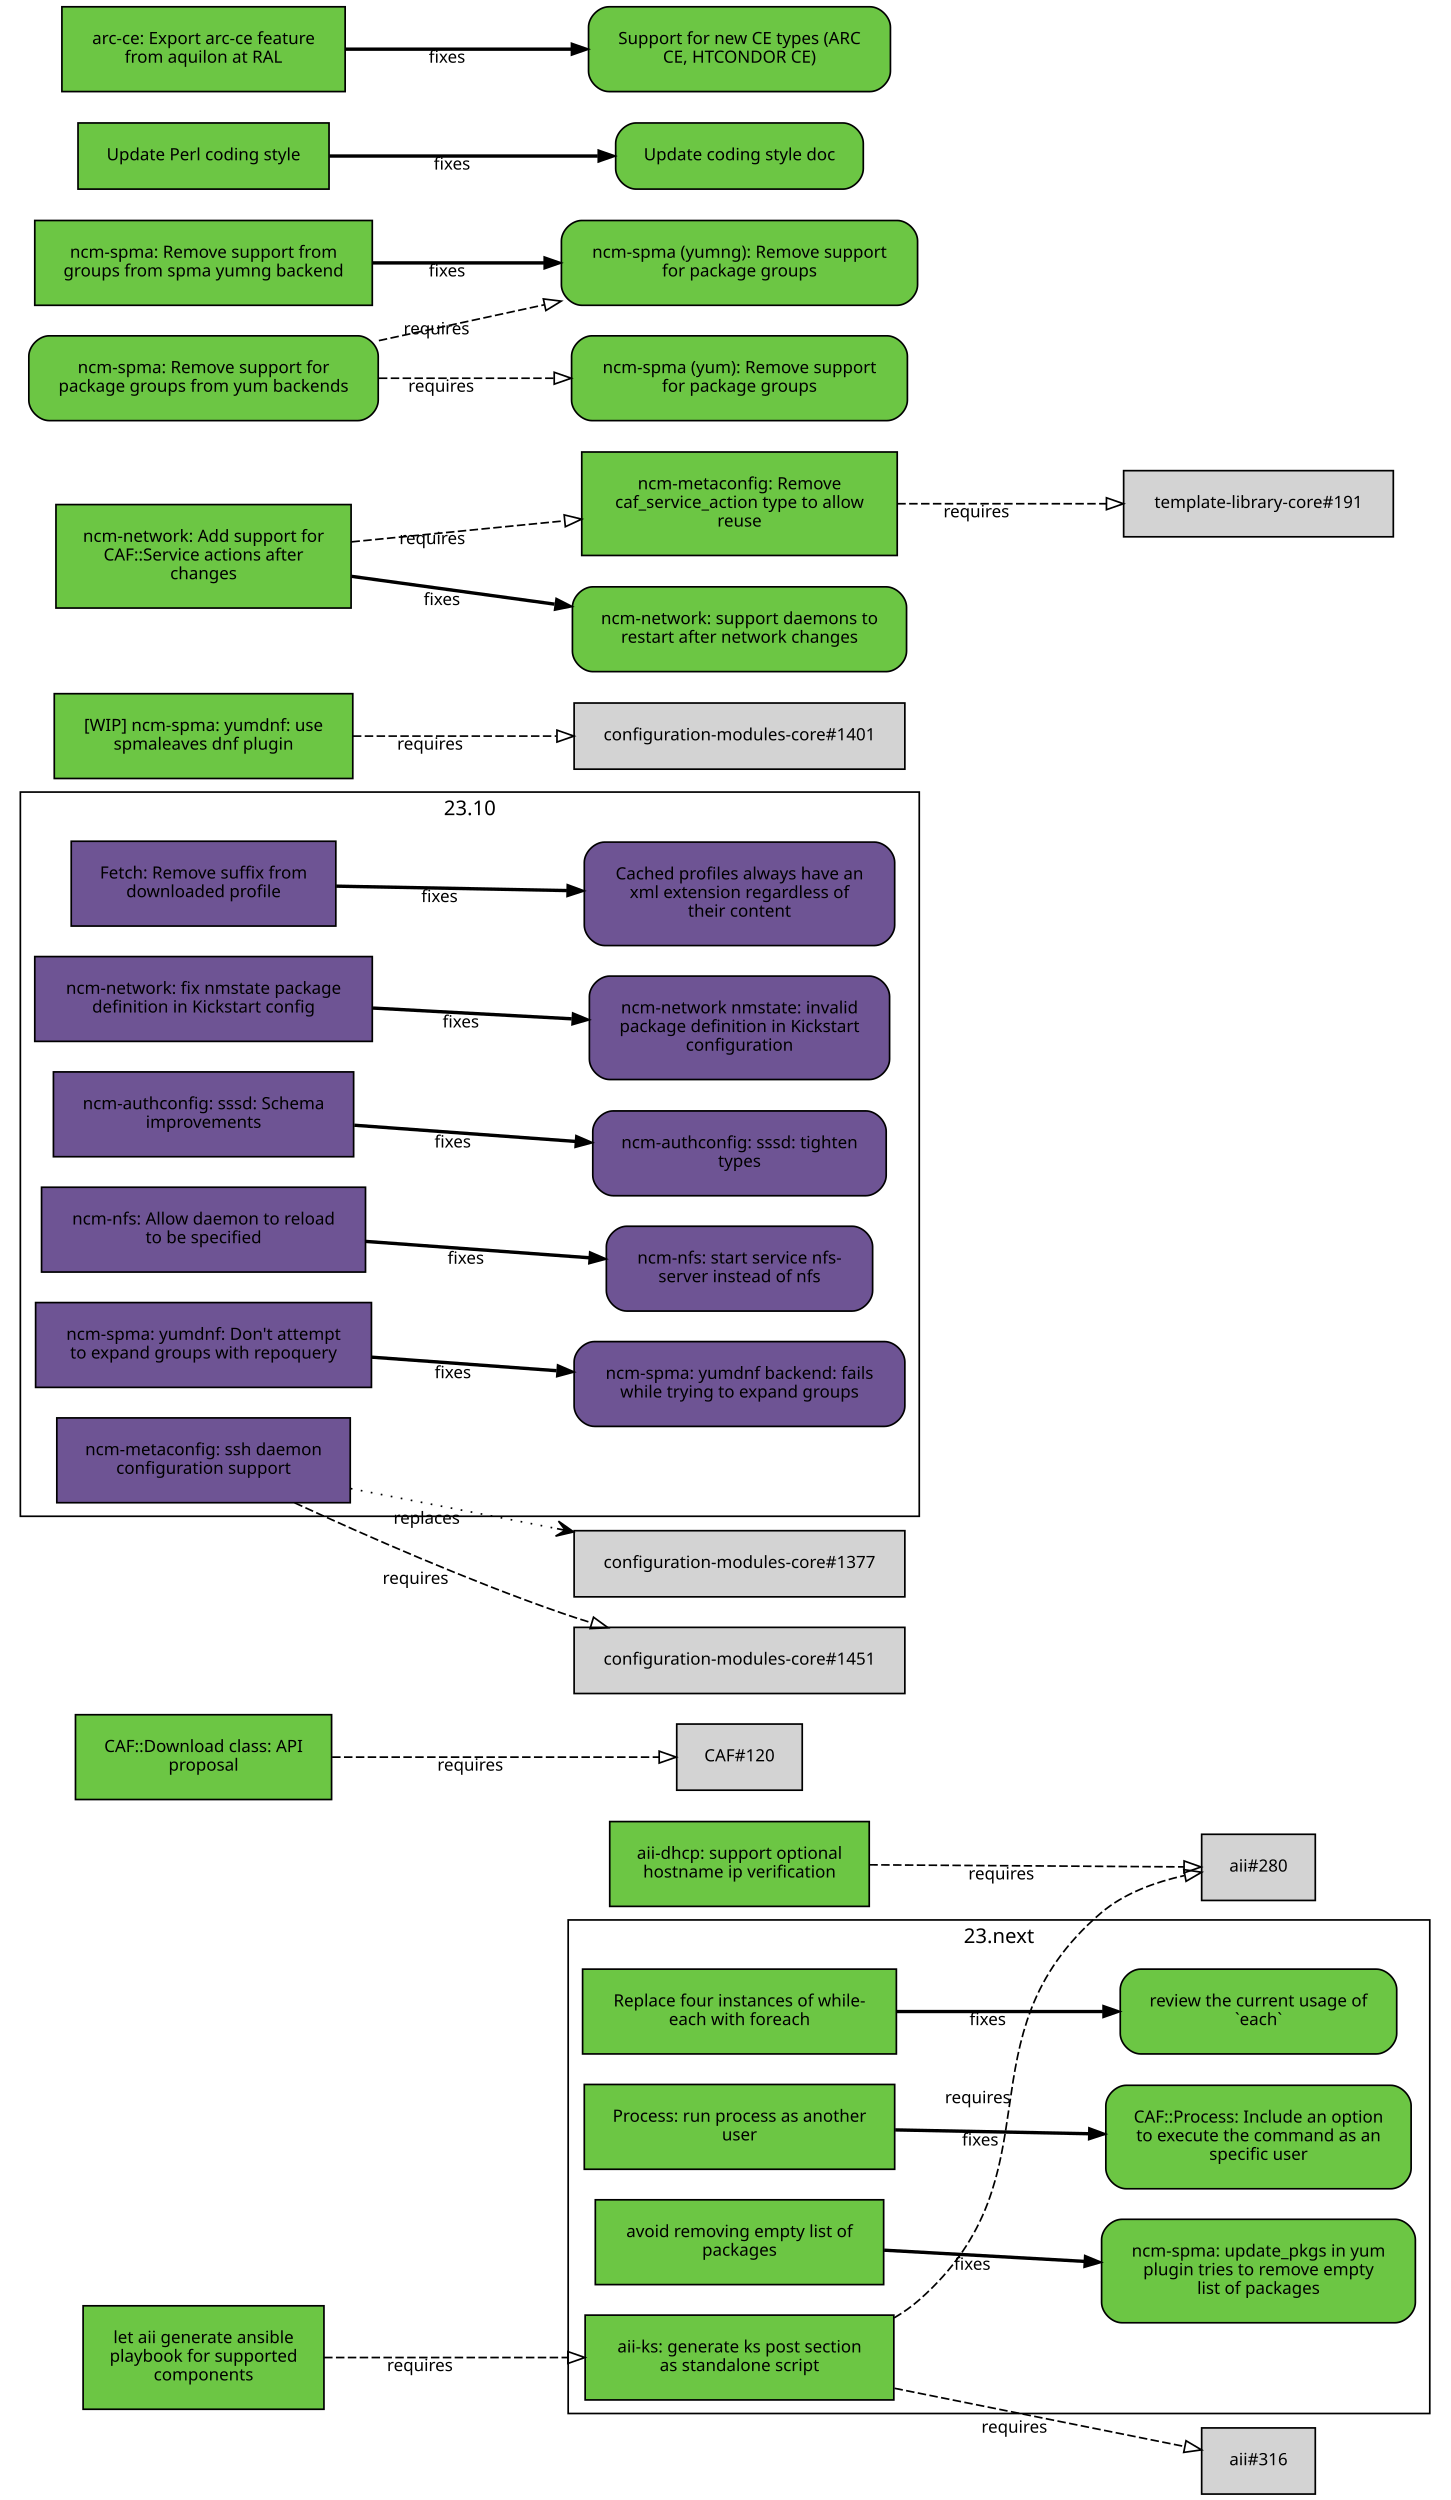
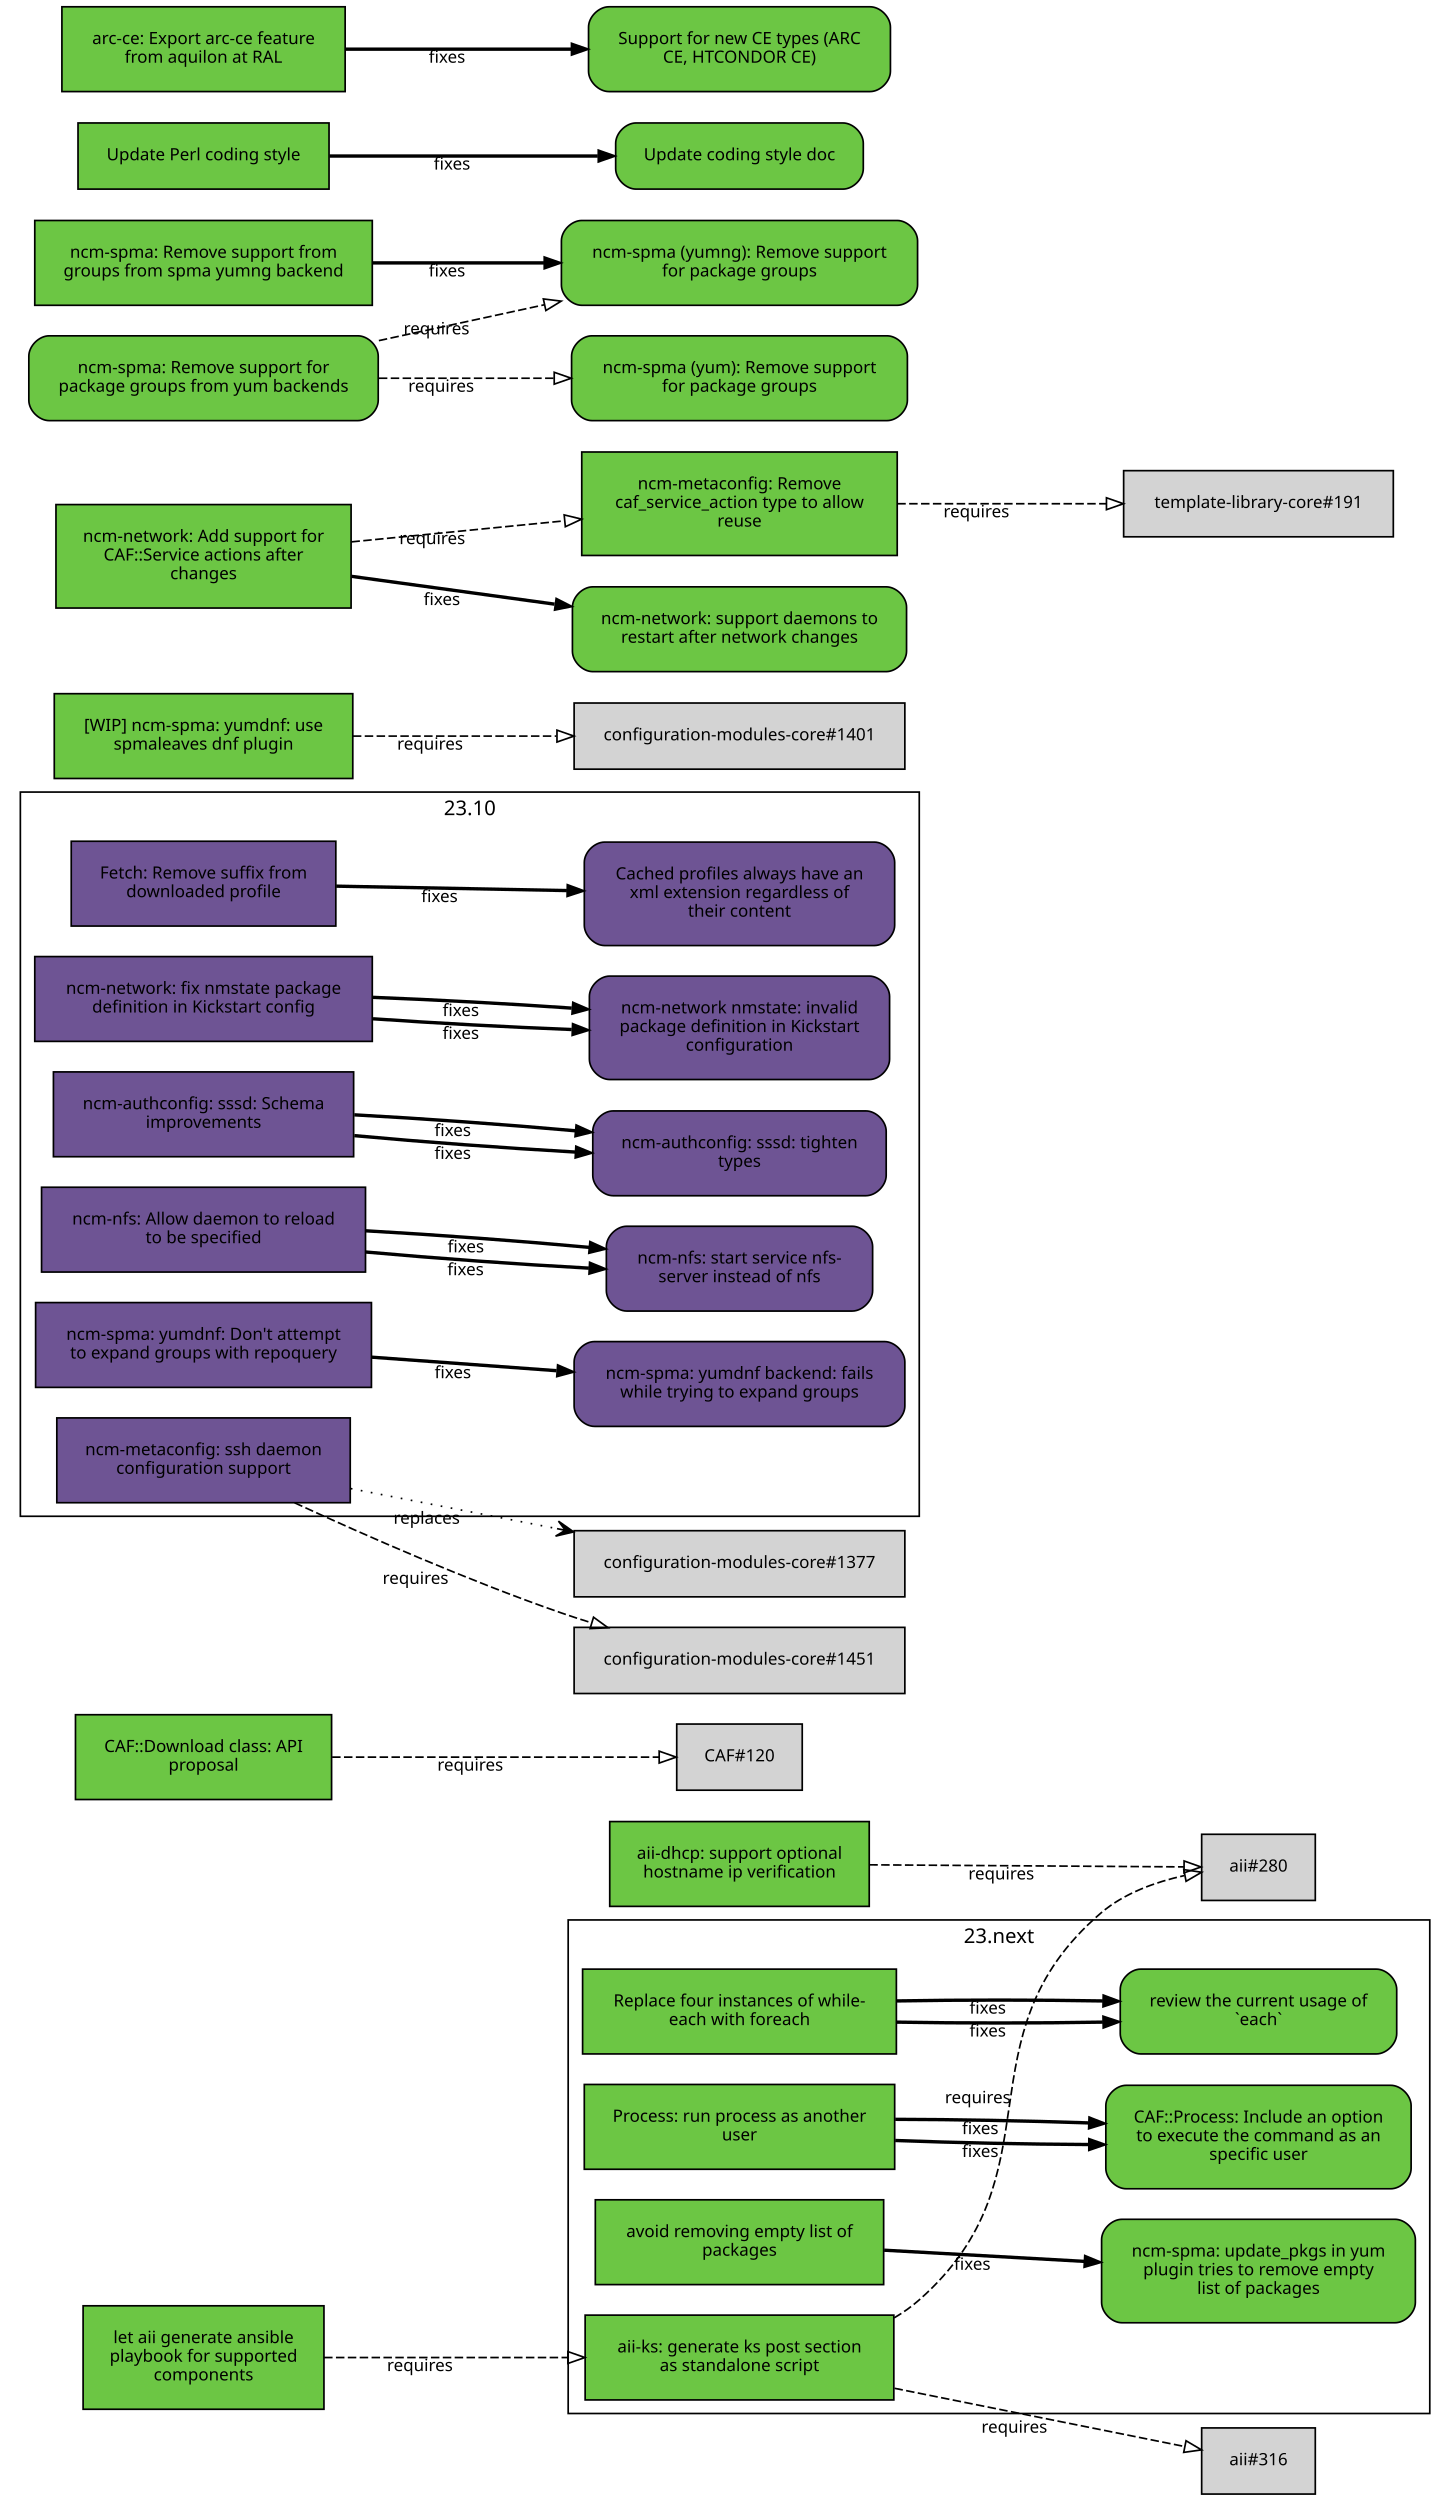
<svg xmlns="http://www.w3.org/2000/svg" xmlns:xlink="http://www.w3.org/1999/xlink" width="855pt" height="1474pt" viewBox="0.00 0.00 855.00 1474.00">
  <g id="graph0" class="graph" transform="scale(1 1) rotate(0) translate(4 1470)">
    <polygon fill="white" stroke="white" points="-4,5 -4,-1470 852,-1470 852,5 -4,5" />
    <g id="clust2" class="cluster">
      <polygon fill="none" stroke="black" points="8,-576 8,-1003 538,-1003 538,-576 8,-576" />
      <text text-anchor="middle" x="273" y="-989.4" font-family="Sans" font-size="12.00">23.10</text>
    </g>
    <g id="clust1" class="cluster">
      <polygon fill="none" stroke="black" points="331,-47 331,-338 839,-338 839,-47 331,-47" />
      <text text-anchor="middle" x="585" y="-324.4" font-family="Sans" font-size="12.00">23.next</text>
    </g>
    <g id="node1" class="node">
      <g id="a_node1">
        <a xlink:href="https://github.com/quattor/aii/pull/328" xlink:title="aii#328 (pull-request)" target="_parent">
          <polygon fill="#6cc644" stroke="black" points="523,-105 341,-105 341,-55 523,-55 523,-105" />
          <text text-anchor="middle" x="432" y="-83" font-family="Sans" font-size="10.00">aii-ks: generate ks post section</text>
          <text text-anchor="middle" x="432" y="-72" font-family="Sans" font-size="10.00">as standalone script</text>
        </a>
      </g>
    </g>
    <g id="node2" class="node">
      <polygon fill="lightgrey" stroke="black" points="771.5,-388.5 704.5,-388.5 704.5,-349.5 771.5,-349.5 771.5,-388.5" />
      <text text-anchor="middle" x="738" y="-366.5" font-family="Sans" font-size="10.00">aii#280</text>
    </g>
    <g id="edge1" class="edge">
      <path fill="none" stroke="black" stroke-dasharray="5,2" d="M523.177,-103.373C528.47,-106.484 533.473,-110.008 538,-114 621.964,-188.027 560.019,-269.143 645,-342 658.709,-353.754 677.321,-360.394 694.218,-364.145" />
      <polygon fill="none" stroke="black" points="693.975,-367.663 704.458,-366.126 695.305,-360.79 693.975,-367.663" />
      <text text-anchor="middle" x="572.527" y="-229.944" font-family="Sans" font-size="10.00">requires</text>
    </g>
    <g id="node3" class="node">
      <polygon fill="lightgrey" stroke="black" points="771.5,-38.5 704.5,-38.5 704.5,0.5 771.5,0.5 771.5,-38.5" />
      <text text-anchor="middle" x="738" y="-16.5" font-family="Sans" font-size="10.00">aii#316</text>
    </g>
    <g id="edge2" class="edge">
      <path fill="none" stroke="black" stroke-dasharray="5,2" d="M523.387,-61.863C580.055,-50.492 650.477,-36.362 694.595,-27.509" />
      <polygon fill="none" stroke="black" points="695.291,-30.939 704.407,-25.54 693.914,-24.076 695.291,-30.939" />
      <text text-anchor="middle" x="594.051" y="-35.671" font-family="Sans" font-size="10.00">requires</text>
    </g>
    <g id="node4" class="node">
      <g id="a_node4">
        <a xlink:href="https://github.com/quattor/aii/pull/331" xlink:title="aii#331 (pull-request)" target="_parent">
          <polygon fill="#6cc644" stroke="black" points="187,-110.5 45,-110.5 45,-49.5 187,-49.5 187,-110.5" />
          <text text-anchor="middle" x="116" y="-88.5" font-family="Sans" font-size="10.00">let aii generate ansible</text>
          <text text-anchor="middle" x="116" y="-77.5" font-family="Sans" font-size="10.00">playbook for supported</text>
          <text text-anchor="middle" x="116" y="-66.5" font-family="Sans" font-size="10.00">components</text>
        </a>
      </g>
    </g>
    <g id="edge3" class="edge">
      <path fill="none" stroke="black" stroke-dasharray="5,2" d="M187.077,-80C229.343,-80 283.883,-80 330.668,-80" />
      <polygon fill="none" stroke="black" points="330.834,-83.5 340.834,-80 330.834,-76.5 330.834,-83.5" />
      <text text-anchor="middle" x="243.574" y="-72" font-family="Sans" font-size="10.00">requires</text>
    </g>
    <g id="node5" class="node">
      <g id="a_node5">
        <a xlink:href="https://github.com/quattor/aii/pull/299" xlink:title="aii#299 (pull-request)" target="_parent">
          <polygon fill="#6cc644" stroke="black" points="508.5,-396 355.5,-396 355.5,-346 508.5,-346 508.5,-396" />
          <text text-anchor="middle" x="432" y="-374" font-family="Sans" font-size="10.00">aii-dhcp: support optional</text>
          <text text-anchor="middle" x="432" y="-363" font-family="Sans" font-size="10.00">hostname ip verification</text>
        </a>
      </g>
    </g>
    <g id="edge4" class="edge">
      <path fill="none" stroke="black" stroke-dasharray="5,2" d="M508.537,-370.503C567.023,-370.118 645.931,-369.599 694.049,-369.283" />
      <polygon fill="none" stroke="black" points="694.146,-372.782 704.123,-369.216 694.1,-365.782 694.146,-372.782" />
      <text text-anchor="middle" x="586.342" y="-361.86" font-family="Sans" font-size="10.00">requires</text>
    </g>
    <g id="node6" class="node">
      <g id="a_node6">
        <a xlink:href="https://github.com/quattor/CAF/pull/277" xlink:title="CAF#277 (pull-request)" target="_parent">
          <polygon fill="#6cc644" stroke="black" points="524.5,-309 339.5,-309 339.5,-259 524.5,-259 524.5,-309" />
          <text text-anchor="middle" x="432" y="-287" font-family="Sans" font-size="10.00">Replace four instances of while-</text>
          <text text-anchor="middle" x="432" y="-276" font-family="Sans" font-size="10.00">each with foreach</text>
        </a>
      </g>
    </g>
    <g id="node7" class="node">
      <g id="a_node7">
        <a xlink:href="https://github.com/quattor/CAF/issues/109" xlink:title="CAF#109 (issue)" target="_parent">
          <path fill="#6cc644" stroke="black" d="M807.5,-309C807.5,-309 668.5,-309 668.5,-309 662.5,-309 656.5,-303 656.5,-297 656.5,-297 656.5,-271 656.5,-271 656.5,-265 662.5,-259 668.5,-259 668.5,-259 807.5,-259 807.5,-259 813.5,-259 819.5,-265 819.5,-271 819.5,-271 819.5,-297 819.5,-297 819.5,-303 813.5,-309 807.5,-309" />
          <text text-anchor="middle" x="738" y="-287" font-family="Sans" font-size="10.00">review the current usage of</text>
          <text text-anchor="middle" x="738" y="-276" font-family="Sans" font-size="10.00">`each`</text>
        </a>
      </g>
    </g>
    <g id="edge5" class="edge">
-       <path fill="none" stroke="black" stroke-width="2" d="M524.622,-284C563.139,-284 607.831,-284 646.253,-284" />
-       <polygon fill="black" stroke="black" points="646.394,-287.5 656.394,-284 646.394,-280.5 646.394,-287.5" />
-       <text text-anchor="middle" x="578.345" y="-276" font-family="Sans" font-size="10.00">fixes</text>
+       <path fill="none" stroke="black" stroke-width="2" d="M524.622,-277.748C563.139,-277.079 607.831,-277.084 646.253,-277.763" />
+       <polygon fill="black" stroke="black" points="646.327,-281.265 656.394,-277.961 646.464,-274.266 646.327,-281.265" />
+       <text text-anchor="middle" x="578.345" y="-269.254" font-family="Sans" font-size="10.00">fixes</text>
+     </g>
+     <g id="edge7" class="edge">
+       <path fill="none" stroke="black" stroke-width="2" d="M524.622,-290.252C563.139,-290.921 607.831,-290.916 646.253,-290.237" />
+       <polygon fill="black" stroke="black" points="646.464,-293.734 656.394,-290.039 646.327,-286.735 646.464,-293.734" />
+       <text text-anchor="middle" x="578.345" y="-282.746" font-family="Sans" font-size="10.00">fixes</text>
    </g>
    <g id="node8" class="node">
      <g id="a_node8">
        <a xlink:href="https://github.com/quattor/CAF/pull/257" xlink:title="CAF#257 (pull-request)" target="_parent">
          <polygon fill="#6cc644" stroke="black" points="523.5,-241 340.5,-241 340.5,-191 523.5,-191 523.5,-241" />
          <text text-anchor="middle" x="432" y="-219" font-family="Sans" font-size="10.00">Process: run process as another</text>
          <text text-anchor="middle" x="432" y="-208" font-family="Sans" font-size="10.00">user</text>
        </a>
      </g>
    </g>
    <g id="node9" class="node">
      <g id="a_node9">
        <a xlink:href="https://github.com/quattor/CAF/issues/253" xlink:title="CAF#253 (issue)" target="_parent">
          <path fill="#6cc644" stroke="black" d="M816,-240.5C816,-240.5 660,-240.5 660,-240.5 654,-240.5 648,-234.5 648,-228.5 648,-228.5 648,-191.5 648,-191.5 648,-185.5 654,-179.5 660,-179.5 660,-179.5 816,-179.5 816,-179.5 822,-179.5 828,-185.5 828,-191.5 828,-191.5 828,-228.5 828,-228.5 828,-234.5 822,-240.5 816,-240.5" />
          <text text-anchor="middle" x="738" y="-218.5" font-family="Sans" font-size="10.00">CAF::Process: Include an option</text>
          <text text-anchor="middle" x="738" y="-207.5" font-family="Sans" font-size="10.00">to execute the command as an</text>
          <text text-anchor="middle" x="738" y="-196.5" font-family="Sans" font-size="10.00">specific user</text>
        </a>
      </g>
    </g>
    <g id="edge6" class="edge">
-       <path fill="none" stroke="black" stroke-width="2" d="M523.798,-214.208C559.701,-213.499 601.072,-212.683 637.762,-211.959" />
-       <polygon fill="black" stroke="black" points="638.048,-215.454 647.977,-211.757 637.91,-208.455 638.048,-215.454" />
-       <text text-anchor="middle" x="573.947" y="-204.981" font-family="Sans" font-size="10.00">fixes</text>
+       <path fill="none" stroke="black" stroke-width="2" d="M523.798,-207.97C559.701,-206.628 601.072,-205.766 637.762,-205.584" />
+       <polygon fill="black" stroke="black" points="637.989,-209.083 647.977,-205.551 637.966,-202.083 637.989,-209.083" />
+       <text text-anchor="middle" x="573.947" y="-198.231" font-family="Sans" font-size="10.00">fixes</text>
+     </g>
+     <g id="edge8" class="edge">
+       <path fill="none" stroke="black" stroke-width="2" d="M523.798,-220.446C559.701,-220.371 601.072,-219.6 637.762,-218.333" />
+       <polygon fill="black" stroke="black" points="638.111,-221.823 647.977,-217.963 637.857,-214.828 638.111,-221.823" />
+       <text text-anchor="middle" x="573.947" y="-211.731" font-family="Sans" font-size="10.00">fixes</text>
    </g>
    <g id="node10" class="node">
      <g id="a_node10">
        <a xlink:href="https://github.com/quattor/CAF/pull/110" xlink:title="CAF#110 (pull-request)" target="_parent">
          <polygon fill="#6cc644" stroke="black" points="191.5,-459 40.5,-459 40.5,-409 191.5,-409 191.5,-459" />
          <text text-anchor="middle" x="116" y="-437" font-family="Sans" font-size="10.00">CAF::Download class: API</text>
          <text text-anchor="middle" x="116" y="-426" font-family="Sans" font-size="10.00">proposal</text>
        </a>
      </g>
    </g>
    <g id="node11" class="node">
      <polygon fill="lightgrey" stroke="black" points="469,-453.5 395,-453.5 395,-414.5 469,-414.5 469,-453.5" />
      <text text-anchor="middle" x="432" y="-431.5" font-family="Sans" font-size="10.00">CAF#120</text>
    </g>
-     <g id="edge7" class="edge">
+     <g id="edge9" class="edge">
      <path fill="none" stroke="black" stroke-dasharray="5,2" d="M191.812,-434C251.718,-434 333.856,-434 384.623,-434" />
      <polygon fill="none" stroke="black" points="384.651,-437.5 394.651,-434 384.651,-430.5 384.651,-437.5" />
      <text text-anchor="middle" x="273.255" y="-426" font-family="Sans" font-size="10.00">requires</text>
    </g>
    <g id="node12" class="node">
      <g id="a_node12">
        <a xlink:href="https://github.com/quattor/CCM/pull/210" xlink:title="CCM#210 (pull-request)" target="_parent">
          <polygon fill="#6e5494" stroke="black" points="194,-974 38,-974 38,-924 194,-924 194,-974" />
          <text text-anchor="middle" x="116" y="-952" font-family="Sans" font-size="10.00">Fetch: Remove suffix from</text>
          <text text-anchor="middle" x="116" y="-941" font-family="Sans" font-size="10.00">downloaded profile</text>
        </a>
      </g>
    </g>
    <g id="node13" class="node">
      <g id="a_node13">
        <a xlink:href="https://github.com/quattor/CCM/issues/204" xlink:title="CCM#204 (issue)" target="_parent">
          <path fill="#6e5494" stroke="black" d="M511.5,-973.5C511.5,-973.5 352.5,-973.5 352.5,-973.5 346.5,-973.5 340.5,-967.5 340.5,-961.5 340.5,-961.5 340.5,-924.5 340.5,-924.5 340.5,-918.5 346.5,-912.5 352.5,-912.5 352.5,-912.5 511.5,-912.5 511.5,-912.5 517.5,-912.5 523.5,-918.5 523.5,-924.5 523.5,-924.5 523.5,-961.5 523.5,-961.5 523.5,-967.5 517.5,-973.5 511.5,-973.5" />
          <text text-anchor="middle" x="432" y="-951.5" font-family="Sans" font-size="10.00">Cached profiles always have an</text>
          <text text-anchor="middle" x="432" y="-940.5" font-family="Sans" font-size="10.00">xml extension regardless of</text>
          <text text-anchor="middle" x="432" y="-929.5" font-family="Sans" font-size="10.00">their content</text>
        </a>
      </g>
    </g>
-     <g id="edge8" class="edge">
+     <g id="edge10" class="edge">
      <path fill="none" stroke="black" stroke-width="2" d="M194.215,-947.525C235.236,-946.741 286.154,-945.768 330.251,-944.925" />
      <polygon fill="black" stroke="black" points="330.492,-948.421 340.423,-944.731 330.358,-941.423 330.492,-948.421" />
      <text text-anchor="middle" x="255.112" y="-938.132" font-family="Sans" font-size="10.00">fixes</text>
    </g>
    <g id="node14" class="node">
      <g id="a_node14">
        <a xlink:href="https://github.com/quattor/configuration-modules-core/pull/1630" xlink:title="configuration-modules-core#1630 (pull-request)" target="_parent">
          <polygon fill="#6e5494" stroke="black" points="215.5,-906 16.5,-906 16.5,-856 215.5,-856 215.5,-906" />
          <text text-anchor="middle" x="116" y="-884" font-family="Sans" font-size="10.00">ncm-network: fix nmstate package</text>
          <text text-anchor="middle" x="116" y="-873" font-family="Sans" font-size="10.00">definition in Kickstart config</text>
        </a>
      </g>
    </g>
    <g id="node15" class="node">
      <g id="a_node15">
        <a xlink:href="https://github.com/quattor/configuration-modules-core/issues/1629" xlink:title="configuration-modules-core#1629 (issue)" target="_parent">
          <path fill="#6e5494" stroke="black" d="M508.5,-894.5C508.5,-894.5 355.5,-894.5 355.5,-894.5 349.5,-894.5 343.5,-888.5 343.5,-882.5 343.5,-882.5 343.5,-845.5 343.5,-845.5 343.5,-839.5 349.5,-833.5 355.5,-833.5 355.5,-833.5 508.5,-833.5 508.5,-833.5 514.5,-833.5 520.5,-839.5 520.5,-845.5 520.5,-845.5 520.5,-882.5 520.5,-882.5 520.5,-888.5 514.5,-894.5 508.5,-894.5" />
          <text text-anchor="middle" x="432" y="-872.5" font-family="Sans" font-size="10.00">ncm-network nmstate: invalid</text>
          <text text-anchor="middle" x="432" y="-861.5" font-family="Sans" font-size="10.00">package definition in Kickstart</text>
          <text text-anchor="middle" x="432" y="-850.5" font-family="Sans" font-size="10.00">configuration</text>
        </a>
      </g>
    </g>
-     <g id="edge9" class="edge">
-       <path fill="none" stroke="black" stroke-width="2" d="M215.921,-875.644C253.303,-873.621 295.798,-871.32 333.087,-869.301" />
-       <polygon fill="black" stroke="black" points="333.662,-872.775 343.458,-868.74 333.283,-865.785 333.662,-872.775" />
-       <text text-anchor="middle" x="267.683" y="-864.192" font-family="Sans" font-size="10.00">fixes</text>
+     <g id="edge11" class="edge">
+       <path fill="none" stroke="black" stroke-width="2" d="M215.921,-869.323C253.303,-866.723 295.798,-864.427 333.087,-862.995" />
+       <polygon fill="black" stroke="black" points="333.593,-866.479 343.458,-862.615 333.336,-859.484 333.593,-866.479" />
+       <text text-anchor="middle" x="267.683" y="-857.446" font-family="Sans" font-size="10.00">fixes</text>
+     </g>
+     <g id="edge14" class="edge">
+       <path fill="none" stroke="black" stroke-width="2" d="M215.921,-881.966C253.303,-880.519 295.798,-878.213 333.087,-875.607" />
+       <polygon fill="black" stroke="black" points="333.734,-879.07 343.458,-874.864 333.234,-872.087 333.734,-879.07" />
+       <text text-anchor="middle" x="267.683" y="-870.938" font-family="Sans" font-size="10.00">fixes</text>
    </g>
    <g id="node16" class="node">
      <g id="a_node16">
        <a xlink:href="https://github.com/quattor/configuration-modules-core/pull/1622" xlink:title="configuration-modules-core#1622 (pull-request)" target="_parent">
          <polygon fill="#6e5494" stroke="black" points="204.5,-838 27.5,-838 27.5,-788 204.5,-788 204.5,-838" />
          <text text-anchor="middle" x="116" y="-816" font-family="Sans" font-size="10.00">ncm-authconfig: sssd: Schema</text>
          <text text-anchor="middle" x="116" y="-805" font-family="Sans" font-size="10.00">improvements</text>
        </a>
      </g>
    </g>
    <g id="node17" class="node">
      <g id="a_node17">
        <a xlink:href="https://github.com/quattor/configuration-modules-core/issues/1471" xlink:title="configuration-modules-core#1471 (issue)" target="_parent">
          <path fill="#6e5494" stroke="black" d="M506.5,-815C506.5,-815 357.5,-815 357.5,-815 351.5,-815 345.5,-809 345.5,-803 345.5,-803 345.5,-777 345.5,-777 345.5,-771 351.5,-765 357.5,-765 357.5,-765 506.5,-765 506.5,-765 512.5,-765 518.5,-771 518.5,-777 518.5,-777 518.5,-803 518.5,-803 518.5,-809 512.5,-815 506.5,-815" />
          <text text-anchor="middle" x="432" y="-793" font-family="Sans" font-size="10.00">ncm-authconfig: sssd: tighten</text>
          <text text-anchor="middle" x="432" y="-782" font-family="Sans" font-size="10.00">types</text>
        </a>
      </g>
    </g>
-     <g id="edge10" class="edge">
-       <path fill="none" stroke="black" stroke-width="2" d="M204.884,-806.563C245.446,-803.592 293.697,-800.057 335.189,-797.018" />
-       <polygon fill="black" stroke="black" points="335.589,-800.498 345.307,-796.277 335.078,-793.517 335.589,-800.498" />
-       <text text-anchor="middle" x="262.92" y="-793.433" font-family="Sans" font-size="10.00">fixes</text>
+     <g id="edge12" class="edge">
+       <path fill="none" stroke="black" stroke-width="2" d="M204.884,-800.431C245.446,-796.685 293.697,-793.104 335.189,-790.746" />
+       <polygon fill="black" stroke="black" points="335.515,-794.233 345.307,-790.188 335.129,-787.244 335.515,-794.233" />
+       <text text-anchor="middle" x="262.92" y="-786.683" font-family="Sans" font-size="10.00">fixes</text>
+     </g>
+     <g id="edge15" class="edge">
+       <path fill="none" stroke="black" stroke-width="2" d="M204.884,-812.694C245.446,-810.498 293.697,-807.01 335.189,-803.29" />
+       <polygon fill="black" stroke="black" points="335.667,-806.761 345.307,-802.366 335.03,-799.79 335.667,-806.761" />
+       <text text-anchor="middle" x="262.92" y="-800.182" font-family="Sans" font-size="10.00">fixes</text>
    </g>
    <g id="node18" class="node">
      <g id="a_node18">
        <a xlink:href="https://github.com/quattor/configuration-modules-core/pull/1621" xlink:title="configuration-modules-core#1621 (pull-request)" target="_parent">
          <polygon fill="#6e5494" stroke="black" points="211.5,-770 20.5,-770 20.5,-720 211.5,-720 211.5,-770" />
          <text text-anchor="middle" x="116" y="-748" font-family="Sans" font-size="10.00">ncm-nfs: Allow daemon to reload</text>
          <text text-anchor="middle" x="116" y="-737" font-family="Sans" font-size="10.00">to be specified</text>
        </a>
      </g>
    </g>
    <g id="node19" class="node">
      <g id="a_node19">
        <a xlink:href="https://github.com/quattor/configuration-modules-core/issues/1618" xlink:title="configuration-modules-core#1618 (issue)" target="_parent">
          <path fill="#6e5494" stroke="black" d="M498.5,-747C498.5,-747 365.5,-747 365.5,-747 359.5,-747 353.5,-741 353.5,-735 353.5,-735 353.5,-709 353.5,-709 353.5,-703 359.5,-697 365.5,-697 365.5,-697 498.5,-697 498.5,-697 504.5,-697 510.5,-703 510.5,-709 510.5,-709 510.5,-735 510.5,-735 510.5,-741 504.5,-747 498.5,-747" />
          <text text-anchor="middle" x="432" y="-725" font-family="Sans" font-size="10.00">ncm-nfs: start service nfs-</text>
          <text text-anchor="middle" x="432" y="-714" font-family="Sans" font-size="10.00">server instead of nfs</text>
        </a>
      </g>
    </g>
-     <g id="edge11" class="edge">
-       <path fill="none" stroke="black" stroke-width="2" d="M211.636,-738.068C253.508,-735.001 302.447,-731.416 343.464,-728.412" />
-       <polygon fill="black" stroke="black" points="343.722,-731.902 353.439,-727.681 343.21,-724.921 343.722,-731.902" />
-       <text text-anchor="middle" x="270.635" y="-724.868" font-family="Sans" font-size="10.00">fixes</text>
+     <g id="edge13" class="edge">
+       <path fill="none" stroke="black" stroke-width="2" d="M211.636,-731.816C253.42,-728.053 302.24,-724.518 343.204,-722.301" />
+       <polygon fill="black" stroke="black" points="343.636,-725.784 353.439,-721.767 343.271,-718.793 343.636,-725.784" />
+       <text text-anchor="middle" x="270.482" y="-718.137" font-family="Sans" font-size="10.00">fixes</text>
+     </g>
+     <g id="edge16" class="edge">
+       <path fill="none" stroke="black" stroke-width="2" d="M211.636,-744.321C253.508,-741.957 302.447,-738.33 343.464,-734.537" />
+       <polygon fill="black" stroke="black" points="343.812,-738.019 353.439,-733.596 343.155,-731.05 343.812,-738.019" />
+       <text text-anchor="middle" x="270.635" y="-731.608" font-family="Sans" font-size="10.00">fixes</text>
    </g>
    <g id="node20" class="node">
      <g id="a_node20">
        <a xlink:href="https://github.com/quattor/configuration-modules-core/pull/1620" xlink:title="configuration-modules-core#1620 (pull-request)" target="_parent">
          <polygon fill="#6e5494" stroke="black" points="215,-702 17,-702 17,-652 215,-652 215,-702" />
          <text text-anchor="middle" x="116" y="-680" font-family="Sans" font-size="10.00">ncm-spma: yumdnf: Don't attempt</text>
          <text text-anchor="middle" x="116" y="-669" font-family="Sans" font-size="10.00">to expand groups with repoquery</text>
        </a>
      </g>
    </g>
    <g id="node21" class="node">
      <g id="a_node21">
        <a xlink:href="https://github.com/quattor/configuration-modules-core/issues/1524" xlink:title="configuration-modules-core#1524 (issue)" target="_parent">
          <path fill="#6e5494" stroke="black" d="M517.5,-679C517.5,-679 346.5,-679 346.5,-679 340.5,-679 334.5,-673 334.5,-667 334.5,-667 334.5,-641 334.5,-641 334.5,-635 340.5,-629 346.5,-629 346.5,-629 517.5,-629 517.5,-629 523.5,-629 529.5,-635 529.5,-641 529.5,-641 529.5,-667 529.5,-667 529.5,-673 523.5,-679 517.5,-679" />
          <text text-anchor="middle" x="432" y="-657" font-family="Sans" font-size="10.00">ncm-spma: yumdnf backend: fails</text>
          <text text-anchor="middle" x="432" y="-646" font-family="Sans" font-size="10.00">while trying to expand groups</text>
        </a>
      </g>
    </g>
-     <g id="edge12" class="edge">
+     <g id="edge17" class="edge">
      <path fill="none" stroke="black" stroke-width="2" d="M215.06,-669.817C249.699,-667.28 288.815,-664.415 324.146,-661.827" />
      <polygon fill="black" stroke="black" points="324.773,-665.29 334.491,-661.069 324.262,-658.309 324.773,-665.29" />
      <text text-anchor="middle" x="262.99" y="-657.428" font-family="Sans" font-size="10.00">fixes</text>
    </g>
    <g id="node22" class="node">
      <g id="a_node22">
        <a xlink:href="https://github.com/quattor/configuration-modules-core/pull/1554" xlink:title="configuration-modules-core#1554 (pull-request)" target="_parent">
          <polygon fill="#6cc644" stroke="black" points="517,-173 347,-173 347,-123 517,-123 517,-173" />
          <text text-anchor="middle" x="432" y="-151" font-family="Sans" font-size="10.00">avoid removing empty list of</text>
          <text text-anchor="middle" x="432" y="-140" font-family="Sans" font-size="10.00">packages</text>
        </a>
      </g>
    </g>
    <g id="node23" class="node">
      <g id="a_node23">
        <a xlink:href="https://github.com/quattor/configuration-modules-core/issues/1553" xlink:title="configuration-modules-core#1553 (issue)" target="_parent">
          <path fill="#6cc644" stroke="black" d="M818.5,-161.5C818.5,-161.5 657.5,-161.5 657.5,-161.5 651.5,-161.5 645.5,-155.5 645.5,-149.5 645.5,-149.5 645.5,-112.5 645.5,-112.5 645.5,-106.5 651.5,-100.5 657.5,-100.5 657.5,-100.5 818.5,-100.5 818.5,-100.5 824.5,-100.5 830.5,-106.5 830.5,-112.5 830.5,-112.5 830.5,-149.5 830.5,-149.5 830.5,-155.5 824.5,-161.5 818.5,-161.5" />
          <text text-anchor="middle" x="738" y="-139.5" font-family="Sans" font-size="10.00">ncm-spma: update_pkgs in yum</text>
          <text text-anchor="middle" x="738" y="-128.5" font-family="Sans" font-size="10.00">plugin tries to remove empty</text>
          <text text-anchor="middle" x="738" y="-117.5" font-family="Sans" font-size="10.00">list of packages</text>
        </a>
      </g>
    </g>
-     <g id="edge13" class="edge">
+     <g id="edge18" class="edge">
      <path fill="none" stroke="black" stroke-width="2" d="M517.277,-143.287C553.812,-141.244 596.909,-138.834 635.213,-136.692" />
      <polygon fill="black" stroke="black" points="635.57,-140.178 645.359,-136.125 635.179,-133.189 635.57,-140.178" />
      <text text-anchor="middle" x="569.248" y="-131.71" font-family="Sans" font-size="10.00">fixes</text>
    </g>
    <g id="node24" class="node">
      <g id="a_node24">
        <a xlink:href="https://github.com/quattor/configuration-modules-core/pull/1452" xlink:title="configuration-modules-core#1452 (pull-request)" target="_parent">
          <polygon fill="#6e5494" stroke="black" points="202.5,-634 29.5,-634 29.5,-584 202.5,-584 202.5,-634" />
          <text text-anchor="middle" x="116" y="-612" font-family="Sans" font-size="10.00">ncm-metaconfig: ssh daemon</text>
          <text text-anchor="middle" x="116" y="-601" font-family="Sans" font-size="10.00">configuration support</text>
        </a>
      </g>
    </g>
    <g id="node25" class="node">
      <polygon fill="lightgrey" stroke="black" points="529.5,-567.5 334.5,-567.5 334.5,-528.5 529.5,-528.5 529.5,-567.5" />
      <text text-anchor="middle" x="432" y="-545.5" font-family="Sans" font-size="10.00">configuration-modules-core#1377</text>
    </g>
-     <g id="edge14" class="edge">
+     <g id="edge19" class="edge">
      <path fill="none" stroke="black" stroke-dasharray="1,5" d="M202.802,-592.331C240.298,-585.047 284.669,-576.427 324.269,-568.734" />
      <polygon fill="black" stroke="black" points="334.228,-566.8 325.269,-573.124 329.319,-567.753 324.411,-568.707 324.411,-568.707 324.411,-568.707 329.319,-567.753 323.553,-564.289 334.228,-566.8 334.228,-566.8" />
      <text text-anchor="middle" x="247.583" y="-571.552" font-family="Sans" font-size="10.00">replaces</text>
    </g>
    <g id="node26" class="node">
      <polygon fill="lightgrey" stroke="black" points="529.5,-510.5 334.5,-510.5 334.5,-471.5 529.5,-471.5 529.5,-510.5" />
      <text text-anchor="middle" x="432" y="-488.5" font-family="Sans" font-size="10.00">configuration-modules-core#1451</text>
    </g>
-     <g id="edge15" class="edge">
+     <g id="edge20" class="edge">
      <path fill="none" stroke="black" stroke-dasharray="5,2" d="M169.693,-583.943C211.678,-564.586 272.288,-537.982 327,-519 332.797,-516.989 338.816,-515.033 344.905,-513.152" />
      <polygon fill="none" stroke="black" points="345.944,-516.495 354.51,-510.26 343.926,-509.792 345.944,-516.495" />
      <text text-anchor="middle" x="240.995" y="-536.113" font-family="Sans" font-size="10.00">requires</text>
    </g>
    <g id="node27" class="node">
      <g id="a_node27">
        <a xlink:href="https://github.com/quattor/configuration-modules-core/pull/1507" xlink:title="configuration-modules-core#1507 (pull-request)" target="_parent">
          <polygon fill="#6cc644" stroke="black" points="204,-1061 28,-1061 28,-1011 204,-1011 204,-1061" />
          <text text-anchor="middle" x="116" y="-1039" font-family="Sans" font-size="10.00">[WIP] ncm-spma: yumdnf: use</text>
          <text text-anchor="middle" x="116" y="-1028" font-family="Sans" font-size="10.00">spmaleaves dnf plugin</text>
        </a>
      </g>
    </g>
    <g id="node28" class="node">
      <polygon fill="lightgrey" stroke="black" points="529.5,-1055.5 334.5,-1055.5 334.5,-1016.5 529.5,-1016.5 529.5,-1055.5" />
      <text text-anchor="middle" x="432" y="-1033.5" font-family="Sans" font-size="10.00">configuration-modules-core#1401</text>
    </g>
-     <g id="edge16" class="edge">
+     <g id="edge21" class="edge">
      <path fill="none" stroke="black" stroke-dasharray="5,2" d="M204.05,-1036C241.203,-1036 284.927,-1036 324.027,-1036" />
      <polygon fill="none" stroke="black" points="324.391,-1039.5 334.391,-1036 324.391,-1032.5 324.391,-1039.5" />
      <text text-anchor="middle" x="249.549" y="-1028" font-family="Sans" font-size="10.00">requires</text>
    </g>
    <g id="node29" class="node">
      <g id="a_node29">
        <a xlink:href="https://github.com/quattor/configuration-modules-core/pull/1336" xlink:title="configuration-modules-core#1336 (pull-request)" target="_parent">
          <polygon fill="#6cc644" stroke="black" points="203,-1172.5 29,-1172.5 29,-1111.5 203,-1111.5 203,-1172.5" />
          <text text-anchor="middle" x="116" y="-1150.5" font-family="Sans" font-size="10.00">ncm-network: Add support for</text>
          <text text-anchor="middle" x="116" y="-1139.5" font-family="Sans" font-size="10.00">CAF::Service actions after</text>
          <text text-anchor="middle" x="116" y="-1128.5" font-family="Sans" font-size="10.00">changes</text>
        </a>
      </g>
    </g>
    <g id="node30" class="node">
      <g id="a_node30">
        <a xlink:href="https://github.com/quattor/configuration-modules-core/pull/1335" xlink:title="configuration-modules-core#1335 (pull-request)" target="_parent">
          <polygon fill="#6cc644" stroke="black" points="525,-1203.5 339,-1203.5 339,-1142.5 525,-1142.5 525,-1203.5" />
          <text text-anchor="middle" x="432" y="-1181.5" font-family="Sans" font-size="10.00">ncm-metaconfig: Remove</text>
          <text text-anchor="middle" x="432" y="-1170.5" font-family="Sans" font-size="10.00">caf_service_action type to allow</text>
          <text text-anchor="middle" x="432" y="-1159.5" font-family="Sans" font-size="10.00">reuse</text>
        </a>
      </g>
    </g>
-     <g id="edge17" class="edge">
+     <g id="edge22" class="edge">
      <path fill="none" stroke="black" stroke-dasharray="5,2" d="M203.217,-1150.51C242.047,-1154.35 288.184,-1158.9 328.746,-1162.9" />
      <polygon fill="none" stroke="black" points="328.636,-1166.41 338.931,-1163.91 329.323,-1159.44 328.636,-1166.41" />
      <text text-anchor="middle" x="250.868" y="-1149.19" font-family="Sans" font-size="10.00">requires</text>
    </g>
    <g id="node31" class="node">
      <g id="a_node31">
        <a xlink:href="https://github.com/quattor/configuration-modules-core/issues/1071" xlink:title="configuration-modules-core#1071 (issue)" target="_parent">
          <path fill="#6cc644" stroke="black" d="M518.5,-1124C518.5,-1124 345.5,-1124 345.5,-1124 339.5,-1124 333.5,-1118 333.5,-1112 333.5,-1112 333.5,-1086 333.5,-1086 333.5,-1080 339.5,-1074 345.5,-1074 345.5,-1074 518.5,-1074 518.5,-1074 524.5,-1074 530.5,-1080 530.5,-1086 530.5,-1086 530.5,-1112 530.5,-1112 530.5,-1118 524.5,-1124 518.5,-1124" />
          <text text-anchor="middle" x="432" y="-1102" font-family="Sans" font-size="10.00">ncm-network: support daemons to</text>
          <text text-anchor="middle" x="432" y="-1091" font-family="Sans" font-size="10.00">restart after network changes</text>
        </a>
      </g>
    </g>
-     <g id="edge18" class="edge">
+     <g id="edge23" class="edge">
      <path fill="none" stroke="black" stroke-width="2" d="M203.217,-1130.19C240.216,-1125.13 283.848,-1119.15 322.972,-1113.79" />
      <polygon fill="black" stroke="black" points="323.912,-1117.2 333.344,-1112.37 322.962,-1110.26 323.912,-1117.2" />
      <text text-anchor="middle" x="256.527" y="-1113.25" font-family="Sans" font-size="10.00">fixes</text>
    </g>
    <g id="node32" class="node">
      <polygon fill="lightgrey" stroke="black" points="817.5,-1192.5 658.5,-1192.5 658.5,-1153.5 817.5,-1153.5 817.5,-1192.5" />
      <text text-anchor="middle" x="738" y="-1170.5" font-family="Sans" font-size="10.00">template-library-core#191</text>
    </g>
-     <g id="edge19" class="edge">
+     <g id="edge24" class="edge">
      <path fill="none" stroke="black" stroke-dasharray="5,2" d="M525.035,-1173C564.097,-1173 609.452,-1173 648.16,-1173" />
      <polygon fill="none" stroke="black" points="648.369,-1176.5 658.369,-1173 648.369,-1169.5 648.369,-1176.5" />
      <text text-anchor="middle" x="571.665" y="-1165" font-family="Sans" font-size="10.00">requires</text>
    </g>
    <g id="node33" class="node">
      <g id="a_node33">
        <a xlink:href="https://github.com/quattor/configuration-modules-core/pull/1148" xlink:title="configuration-modules-core#1148 (pull-request)" target="_parent">
          <polygon fill="#6cc644" stroke="black" points="215.5,-1340 16.5,-1340 16.5,-1290 215.5,-1290 215.5,-1340" />
          <text text-anchor="middle" x="116" y="-1318" font-family="Sans" font-size="10.00">ncm-spma: Remove support from</text>
          <text text-anchor="middle" x="116" y="-1307" font-family="Sans" font-size="10.00">groups from spma yumng backend</text>
        </a>
      </g>
    </g>
    <g id="node34" class="node">
      <g id="a_node34">
        <a xlink:href="https://github.com/quattor/configuration-modules-core/issues/952" xlink:title="configuration-modules-core#952 (issue)" target="_parent">
          <path fill="#6cc644" stroke="black" d="M525,-1340C525,-1340 339,-1340 339,-1340 333,-1340 327,-1334 327,-1328 327,-1328 327,-1302 327,-1302 327,-1296 333,-1290 339,-1290 339,-1290 525,-1290 525,-1290 531,-1290 537,-1296 537,-1302 537,-1302 537,-1328 537,-1328 537,-1334 531,-1340 525,-1340" />
          <text text-anchor="middle" x="432" y="-1318" font-family="Sans" font-size="10.00">ncm-spma (yumng): Remove support</text>
          <text text-anchor="middle" x="432" y="-1307" font-family="Sans" font-size="10.00">for package groups</text>
        </a>
      </g>
    </g>
-     <g id="edge20" class="edge">
+     <g id="edge25" class="edge">
      <path fill="none" stroke="black" stroke-width="2" d="M215.921,-1315C247.933,-1315 283.695,-1315 316.726,-1315" />
      <polygon fill="black" stroke="black" points="316.883,-1318.5 326.883,-1315 316.882,-1311.5 316.883,-1318.5" />
      <text text-anchor="middle" x="259.546" y="-1307" font-family="Sans" font-size="10.00">fixes</text>
    </g>
    <g id="node35" class="node">
      <g id="a_node35">
        <a xlink:href="https://github.com/quattor/configuration-modules-core/issues/950" xlink:title="configuration-modules-core#950 (issue)" target="_parent">
          <path fill="#6cc644" stroke="black" d="M207,-1272C207,-1272 25,-1272 25,-1272 19,-1272 13,-1266 13,-1260 13,-1260 13,-1234 13,-1234 13,-1228 19,-1222 25,-1222 25,-1222 207,-1222 207,-1222 213,-1222 219,-1228 219,-1234 219,-1234 219,-1260 219,-1260 219,-1266 213,-1272 207,-1272" />
          <text text-anchor="middle" x="116" y="-1250" font-family="Sans" font-size="10.00">ncm-spma: Remove support for</text>
          <text text-anchor="middle" x="116" y="-1239" font-family="Sans" font-size="10.00">package groups from yum backends</text>
        </a>
      </g>
    </g>
    <g id="node36" class="node">
      <g id="a_node36">
        <a xlink:href="https://github.com/quattor/configuration-modules-core/issues/951" xlink:title="configuration-modules-core#951 (issue)" target="_parent">
          <path fill="#6cc644" stroke="black" d="M519,-1272C519,-1272 345,-1272 345,-1272 339,-1272 333,-1266 333,-1260 333,-1260 333,-1234 333,-1234 333,-1228 339,-1222 345,-1222 345,-1222 519,-1222 519,-1222 525,-1222 531,-1228 531,-1234 531,-1234 531,-1260 531,-1260 531,-1266 525,-1272 519,-1272" />
          <text text-anchor="middle" x="432" y="-1250" font-family="Sans" font-size="10.00">ncm-spma (yum): Remove support</text>
          <text text-anchor="middle" x="432" y="-1239" font-family="Sans" font-size="10.00">for package groups</text>
        </a>
      </g>
    </g>
-     <g id="edge21" class="edge">
+     <g id="edge26" class="edge">
      <path fill="none" stroke="black" stroke-dasharray="5,2" d="M219.381,-1247C252.386,-1247 289.071,-1247 322.502,-1247" />
      <polygon fill="none" stroke="black" points="322.765,-1250.5 332.765,-1247 322.765,-1243.5 322.765,-1250.5" />
      <text text-anchor="middle" x="256.107" y="-1239" font-family="Sans" font-size="10.00">requires</text>
    </g>
-     <g id="edge22" class="edge">
+     <g id="edge27" class="edge">
      <path fill="none" stroke="black" stroke-dasharray="5,2" d="M219.381,-1269.17C250.602,-1275.93 285.116,-1283.41 317.053,-1290.32" />
      <polygon fill="none" stroke="black" points="316.361,-1293.75 326.876,-1292.45 317.843,-1286.91 316.361,-1293.75" />
      <text text-anchor="middle" x="253.372" y="-1272.86" font-family="Sans" font-size="10.00">requires</text>
    </g>
    <g id="node37" class="node">
      <g id="a_node37">
        <a xlink:href="https://github.com/quattor/quattor.github.com/pull/278" xlink:title="quattor.github.com#278 (pull-request)" target="_parent">
          <polygon fill="#6cc644" stroke="black" points="190,-1397.5 42,-1397.5 42,-1358.5 190,-1358.5 190,-1397.5" />
          <text text-anchor="middle" x="116" y="-1375.5" font-family="Sans" font-size="10.00">Update Perl coding style</text>
        </a>
      </g>
    </g>
    <g id="node38" class="node">
      <g id="a_node38">
        <a xlink:href="https://github.com/quattor/quattor.github.com/issues/215" xlink:title="quattor.github.com#215 (issue)" target="_parent">
          <path fill="#6cc644" stroke="black" d="M493,-1397.5C493,-1397.5 371,-1397.5 371,-1397.5 365,-1397.5 359,-1391.5 359,-1385.5 359,-1385.5 359,-1370.5 359,-1370.5 359,-1364.5 365,-1358.5 371,-1358.5 371,-1358.5 493,-1358.5 493,-1358.5 499,-1358.5 505,-1364.5 505,-1370.5 505,-1370.5 505,-1385.5 505,-1385.5 505,-1391.5 499,-1397.5 493,-1397.5" />
          <text text-anchor="middle" x="432" y="-1375.5" font-family="Sans" font-size="10.00">Update coding style doc</text>
        </a>
      </g>
    </g>
-     <g id="edge23" class="edge">
+     <g id="edge28" class="edge">
      <path fill="none" stroke="black" stroke-width="2" d="M190.223,-1378C237.595,-1378 299.358,-1378 348.469,-1378" />
      <polygon fill="black" stroke="black" points="348.747,-1381.5 358.747,-1378 348.746,-1374.5 348.747,-1381.5" />
      <text text-anchor="middle" x="262.497" y="-1370" font-family="Sans" font-size="10.00">fixes</text>
    </g>
    <g id="node39" class="node">
      <g id="a_node39">
        <a xlink:href="https://github.com/quattor/template-library-grid/pull/232" xlink:title="template-library-grid#232 (pull-request)" target="_parent">
          <polygon fill="#6cc644" stroke="black" points="199.5,-1466 32.5,-1466 32.5,-1416 199.5,-1416 199.5,-1466" />
          <text text-anchor="middle" x="116" y="-1444" font-family="Sans" font-size="10.00">arc-ce: Export arc-ce feature</text>
          <text text-anchor="middle" x="116" y="-1433" font-family="Sans" font-size="10.00">from aquilon at RAL</text>
        </a>
      </g>
    </g>
    <g id="node40" class="node">
      <g id="a_node40">
        <a xlink:href="https://github.com/quattor/template-library-grid/issues/221" xlink:title="template-library-grid#221 (issue)" target="_parent">
          <path fill="#6cc644" stroke="black" d="M509,-1466C509,-1466 355,-1466 355,-1466 349,-1466 343,-1460 343,-1454 343,-1454 343,-1428 343,-1428 343,-1422 349,-1416 355,-1416 355,-1416 509,-1416 509,-1416 515,-1416 521,-1422 521,-1428 521,-1428 521,-1454 521,-1454 521,-1460 515,-1466 509,-1466" />
          <text text-anchor="middle" x="432" y="-1444" font-family="Sans" font-size="10.00">Support for new CE types (ARC</text>
          <text text-anchor="middle" x="432" y="-1433" font-family="Sans" font-size="10.00">CE, HTCONDOR CE)</text>
        </a>
      </g>
    </g>
-     <g id="edge24" class="edge">
+     <g id="edge29" class="edge">
      <path fill="none" stroke="black" stroke-width="2" d="M199.911,-1441C240.702,-1441 290.151,-1441 332.823,-1441" />
      <polygon fill="black" stroke="black" points="332.947,-1444.5 342.947,-1441 332.947,-1437.5 332.947,-1444.5" />
      <text text-anchor="middle" x="259.543" y="-1433" font-family="Sans" font-size="10.00">fixes</text>
    </g>
  </g>
</svg>
